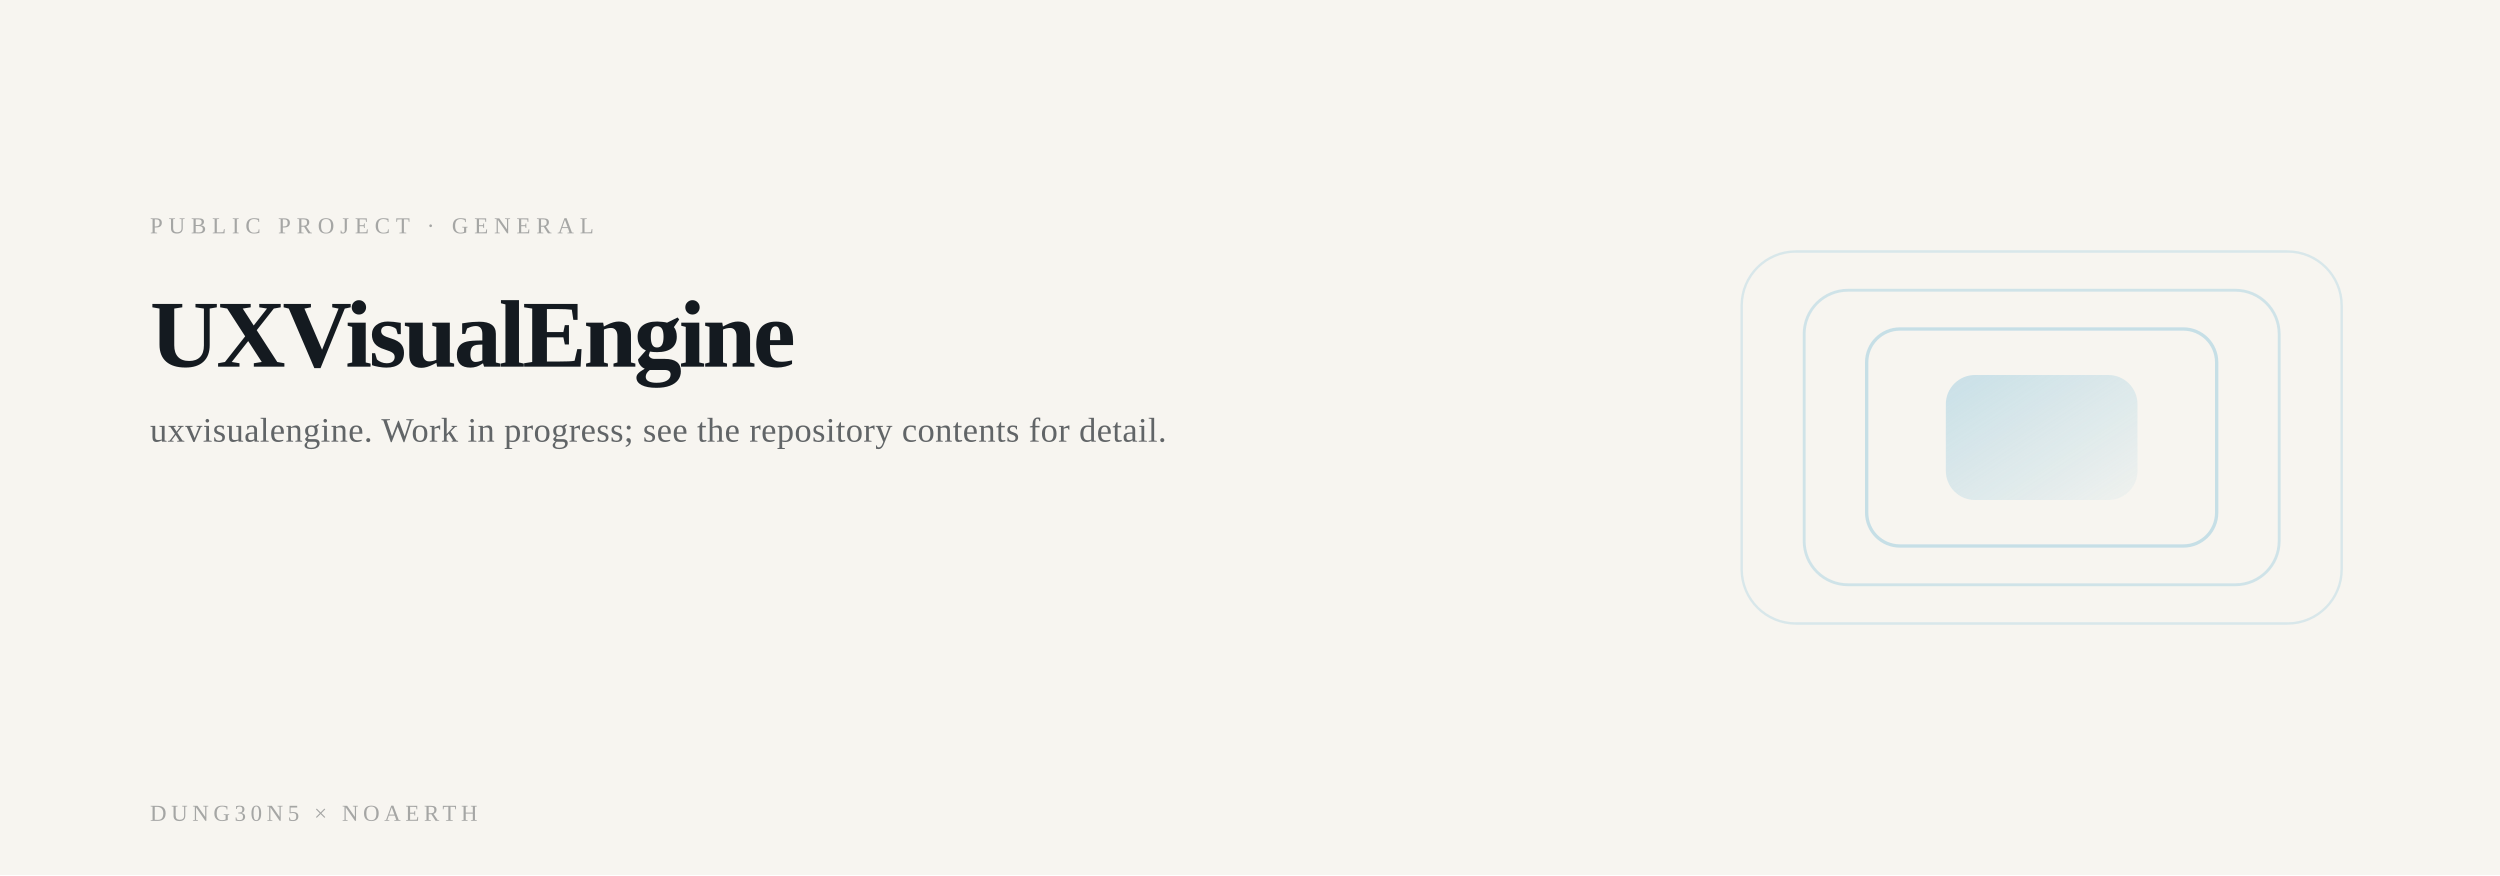
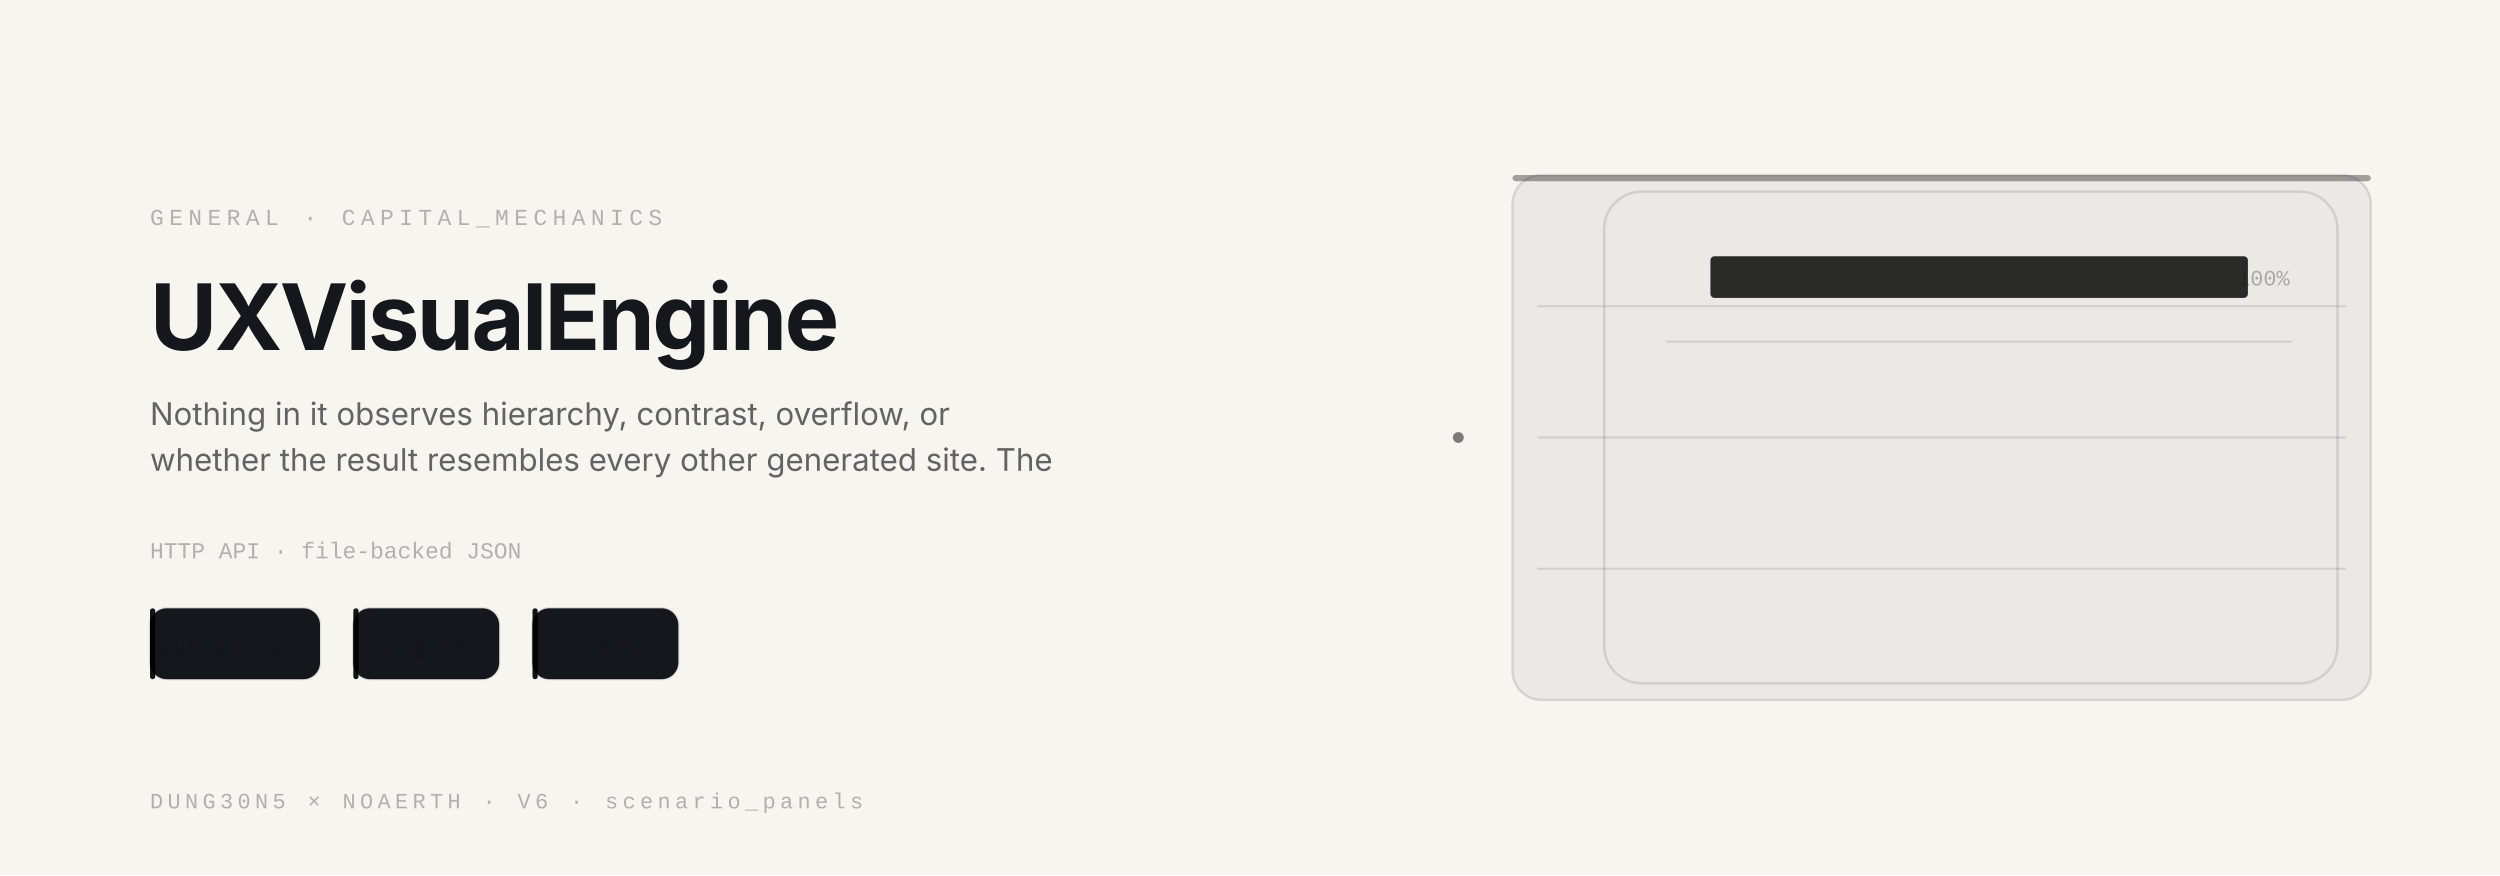
- <svg xmlns="http://www.w3.org/2000/svg" viewBox="0 0 1200 420" width="1200" height="420" role="img" aria-label="UXVisualEngine: parallel channels converging into an index. Motion depicts records ingest, normalise, index, answer.">
-   <defs>
-     <linearGradient id="hero-uxvisualengine-light-a" x1="0" y1="0" x2="1" y2="1">
-       <stop offset="0" stop-color="#6fb7d6" stop-opacity="0.85" />
-       <stop offset="1" stop-color="#6fb7d6" stop-opacity="0.15" />
-     </linearGradient>
-   </defs>
+ <svg xmlns="http://www.w3.org/2000/svg" viewBox="0 0 1200 420" width="1200" height="420" role="img" aria-label="UXVisualEngine: value enters, allocates across positions, and settles">
  <rect width="1200" height="420" fill="#f7f5f0" />
-   <rect x="896" y="157.92" width="168" height="104.16" rx="16" fill="none" stroke="#6fb7d6" stroke-width="1.60" opacity="0.36" />
-   <rect x="866" y="139.32" width="228" height="141.36" rx="21" fill="none" stroke="#6fb7d6" stroke-width="1.38" opacity="0.29" />
-   <rect x="836" y="120.72" width="288" height="178.56" rx="26" fill="none" stroke="#6fb7d6" stroke-width="1.16" opacity="0.23" />
-   <rect x="934" y="180" width="92" height="60" rx="14" fill="url(#hero-uxvisualengine-light-a)" opacity="0.40" />
-   <text x="72" y="112" fill="#141a205c" font-size="11" letter-spacing="2.8">PUBLIC PROJECT · GENERAL</text>
-   <text x="72" y="176" fill="#141a20" font-size="46" font-weight="660" letter-spacing="-1.4">UXVisualEngine</text>
-   <text x="72" y="212" fill="#141a20a8" font-size="16.5" letter-spacing="0.2">uxvisualengine. Work in progress; see the repository contents for detail.</text>
-   <rect x="72" y="266" width="106" height="40" rx="9" fill="#141a20" fill-opacity="0.05" stroke="#f4efe424" stroke-width="1.1" opacity="0">
-     <animate attributeName="opacity" from="0" to="1" dur="0.5s" begin="0.50s" fill="freeze" />
-   </rect>
-   <rect x="72" y="266" width="2.5" height="40" rx="1.2" fill="#6fb7d6" opacity="0">
-     <animate attributeName="opacity" from="0" to="0.9" dur="0.5s" begin="0.50s" fill="freeze" />
-   </rect>
-   <text x="125" y="291" fill="#141a20" font-size="11.5" text-anchor="middle" font-family="ui-monospace,SFMono-Regular,Menlo,monospace" opacity="0">request<animate attributeName="opacity" from="0" to="1" dur="0.5s" begin="0.65s" fill="freeze" />
-   </text>
-   <rect x="194" y="266" width="106" height="40" rx="9" fill="#141a20" fill-opacity="0.05" stroke="#f4efe424" stroke-width="1.1" opacity="0">
-     <animate attributeName="opacity" from="0" to="1" dur="0.5s" begin="1.00s" fill="freeze" />
-   </rect>
-   <rect x="194" y="266" width="2.5" height="40" rx="1.2" fill="#6fb7d6" opacity="0">
-     <animate attributeName="opacity" from="0" to="0.9" dur="0.5s" begin="1.00s" fill="freeze" />
-   </rect>
-   <text x="247" y="291" fill="#141a20" font-size="11.5" text-anchor="middle" font-family="ui-monospace,SFMono-Regular,Menlo,monospace" opacity="0">validate<animate attributeName="opacity" from="0" to="1" dur="0.5s" begin="1.15s" fill="freeze" />
-   </text>
-   <rect x="316" y="266" width="106" height="40" rx="9" fill="#141a20" fill-opacity="0.05" stroke="#f4efe424" stroke-width="1.1" opacity="0">
-     <animate attributeName="opacity" from="0" to="1" dur="0.5s" begin="1.50s" fill="freeze" />
-   </rect>
-   <rect x="316" y="266" width="2.5" height="40" rx="1.2" fill="#6fb7d6" opacity="0">
-     <animate attributeName="opacity" from="0" to="0.9" dur="0.5s" begin="1.50s" fill="freeze" />
-   </rect>
-   <text x="369" y="291" fill="#141a20" font-size="11.5" text-anchor="middle" font-family="ui-monospace,SFMono-Regular,Menlo,monospace" opacity="0">persist<animate attributeName="opacity" from="0" to="1" dur="0.5s" begin="1.65s" fill="freeze" />
-   </text>
-   <rect x="438" y="266" width="106" height="40" rx="9" fill="#141a20" fill-opacity="0.05" stroke="#f4efe424" stroke-width="1.1" opacity="0">
-     <animate attributeName="opacity" from="0" to="1" dur="0.5s" begin="2.00s" fill="freeze" />
-   </rect>
-   <rect x="438" y="266" width="2.5" height="40" rx="1.2" fill="#e7c27a" opacity="0">
-     <animate attributeName="opacity" from="0" to="0.9" dur="0.5s" begin="2.00s" fill="freeze" />
-   </rect>
-   <text x="491" y="291" fill="#141a20" font-size="11.5" text-anchor="middle" font-family="ui-monospace,SFMono-Regular,Menlo,monospace" opacity="0">respond<animate attributeName="opacity" from="0" to="1" dur="0.5s" begin="2.15s" fill="freeze" />
-   </text>
-   <text x="72" y="394" fill="#141a205c" font-size="11" letter-spacing="2.2">DUNG30N5 × NOAERTH</text>
+   <text x="72" y="108" font-family="ui-monospace, SFMono-Regular, Menlo, Monaco, Consolas, 'Liberation Mono', monospace" font-size="11" letter-spacing="2.6" fill="#14171c4f">GENERAL · CAPITAL_MECHANICS</text>
+   <text x="72" y="168" font-family="-apple-system, BlinkMacSystemFont, 'Segoe UI', Inter, Helvetica, Arial, sans-serif" font-size="44" font-weight="660" letter-spacing="-1.2" fill="#14171c">UXVisualEngine</text>
+   <text x="72" y="204" font-family="-apple-system, BlinkMacSystemFont, 'Segoe UI', Inter, Helvetica, Arial, sans-serif" font-size="15" fill="#14171ca8">Nothing in it observes hierarchy, contrast, overflow, or</text>
+   <text x="72" y="226" font-family="-apple-system, BlinkMacSystemFont, 'Segoe UI', Inter, Helvetica, Arial, sans-serif" font-size="15" fill="#14171ca8">whether the result resembles every other generated site. The</text>
+   <text x="72" y="268" font-family="ui-monospace, SFMono-Regular, Menlo, Monaco, Consolas, 'Liberation Mono', monospace" font-size="11" fill="#14171c4f">HTTP API · file-backed JSON</text>
+   <rect x="72.0" y="292.0" width="81.6" height="34.0" rx="8" fill="#14171c" stroke="#14171c1f" stroke-width="1.1" />
+   <rect x="72.0" y="292.0" width="2.5" height="34.0" rx="1.2" fill="amber" opacity="0.92" />
+   <text x="112.8" y="314" font-family="ui-monospace, SFMono-Regular, Menlo, Monaco, Consolas, 'Liberation Mono', monospace" font-size="11" fill="#14171c" fill-opacity="0.82" text-anchor="middle">public-site</text>
+   <rect x="169.6" y="292.0" width="70.0" height="34.0" rx="8" fill="#14171c" stroke="#14171c1f" stroke-width="1.1" />
+   <rect x="169.6" y="292.0" width="2.5" height="34.0" rx="1.2" fill="amber" opacity="0.92" />
+   <text x="204.6" y="314" font-family="ui-monospace, SFMono-Regular, Menlo, Monaco, Consolas, 'Liberation Mono', monospace" font-size="11" fill="#14171c" fill-opacity="0.82" text-anchor="middle">engine</text>
+   <rect x="255.6" y="292.0" width="70.0" height="34.0" rx="8" fill="#14171c" stroke="#14171c1f" stroke-width="1.1" />
+   <rect x="255.6" y="292.0" width="2.5" height="34.0" rx="1.2" fill="mint" opacity="0.92" />
+   <text x="290.6" y="314" font-family="ui-monospace, SFMono-Regular, Menlo, Monaco, Consolas, 'Liberation Mono', monospace" font-size="11" fill="#14171c" fill-opacity="0.82" text-anchor="middle">tests</text>
+   <rect x="726.0" y="84.0" width="412.0" height="252.0" rx="14" fill="amber" fill-opacity="0.05" />
+   <line x1="740.0" y1="85.0" x2="1124.0" y2="85.0" stroke="amber" stroke-width="1.6" opacity="0.4" />
+   <rect x="726.0" y="84.0" width="412.0" height="252.0" rx="14" fill="none" stroke="#14171c1f" stroke-width="1.2" />
+   <line x1="738.0" y1="147.0" x2="1126.0" y2="147.0" stroke="#14171c1f" stroke-width="1" />
+   <line x1="738.0" y1="210.0" x2="1126.0" y2="210.0" stroke="#14171c1f" stroke-width="1" />
+   <line x1="738.0" y1="273.0" x2="1126.0" y2="273.0" stroke="#14171c1f" stroke-width="1" />
+   <rect x="726.0" y="84.0" width="412.0" height="3" rx="1.5" fill="amber" opacity="0.35" />
+   <path d="M1094.0 302.0 h20 M1104.0 292.0 v20" stroke="mint" stroke-width="1.4" opacity="0.6" />
+   <rect x="770" y="92" width="352" height="236" rx="18" fill="none" stroke="#14171c1f" stroke-width="1.2" />
+   <rect x="821.0" y="123.0" width="258.0" height="20.0" rx="2" fill="mint" opacity="0.82" />
+   <text x="1099" y="137" font-family="ui-monospace, SFMono-Regular, Menlo, Monaco, Consolas, 'Liberation Mono', monospace" font-size="10.5" fill="#14171c4f" text-anchor="end">100%</text>
+   <line x1="800" y1="164" x2="1100" y2="164" stroke="#14171c1f" stroke-width="1" />
+   <circle cx="700.0" cy="210.0" r="2.6" fill="amber" opacity="0.5" />
+   <text x="72" y="388" font-family="ui-monospace, SFMono-Regular, Menlo, Monaco, Consolas, 'Liberation Mono', monospace" font-size="10.5" letter-spacing="2.1" fill="#14171c4f">DUNG30N5 × NOAERTH · V6 · scenario_panels</text>
</svg>
